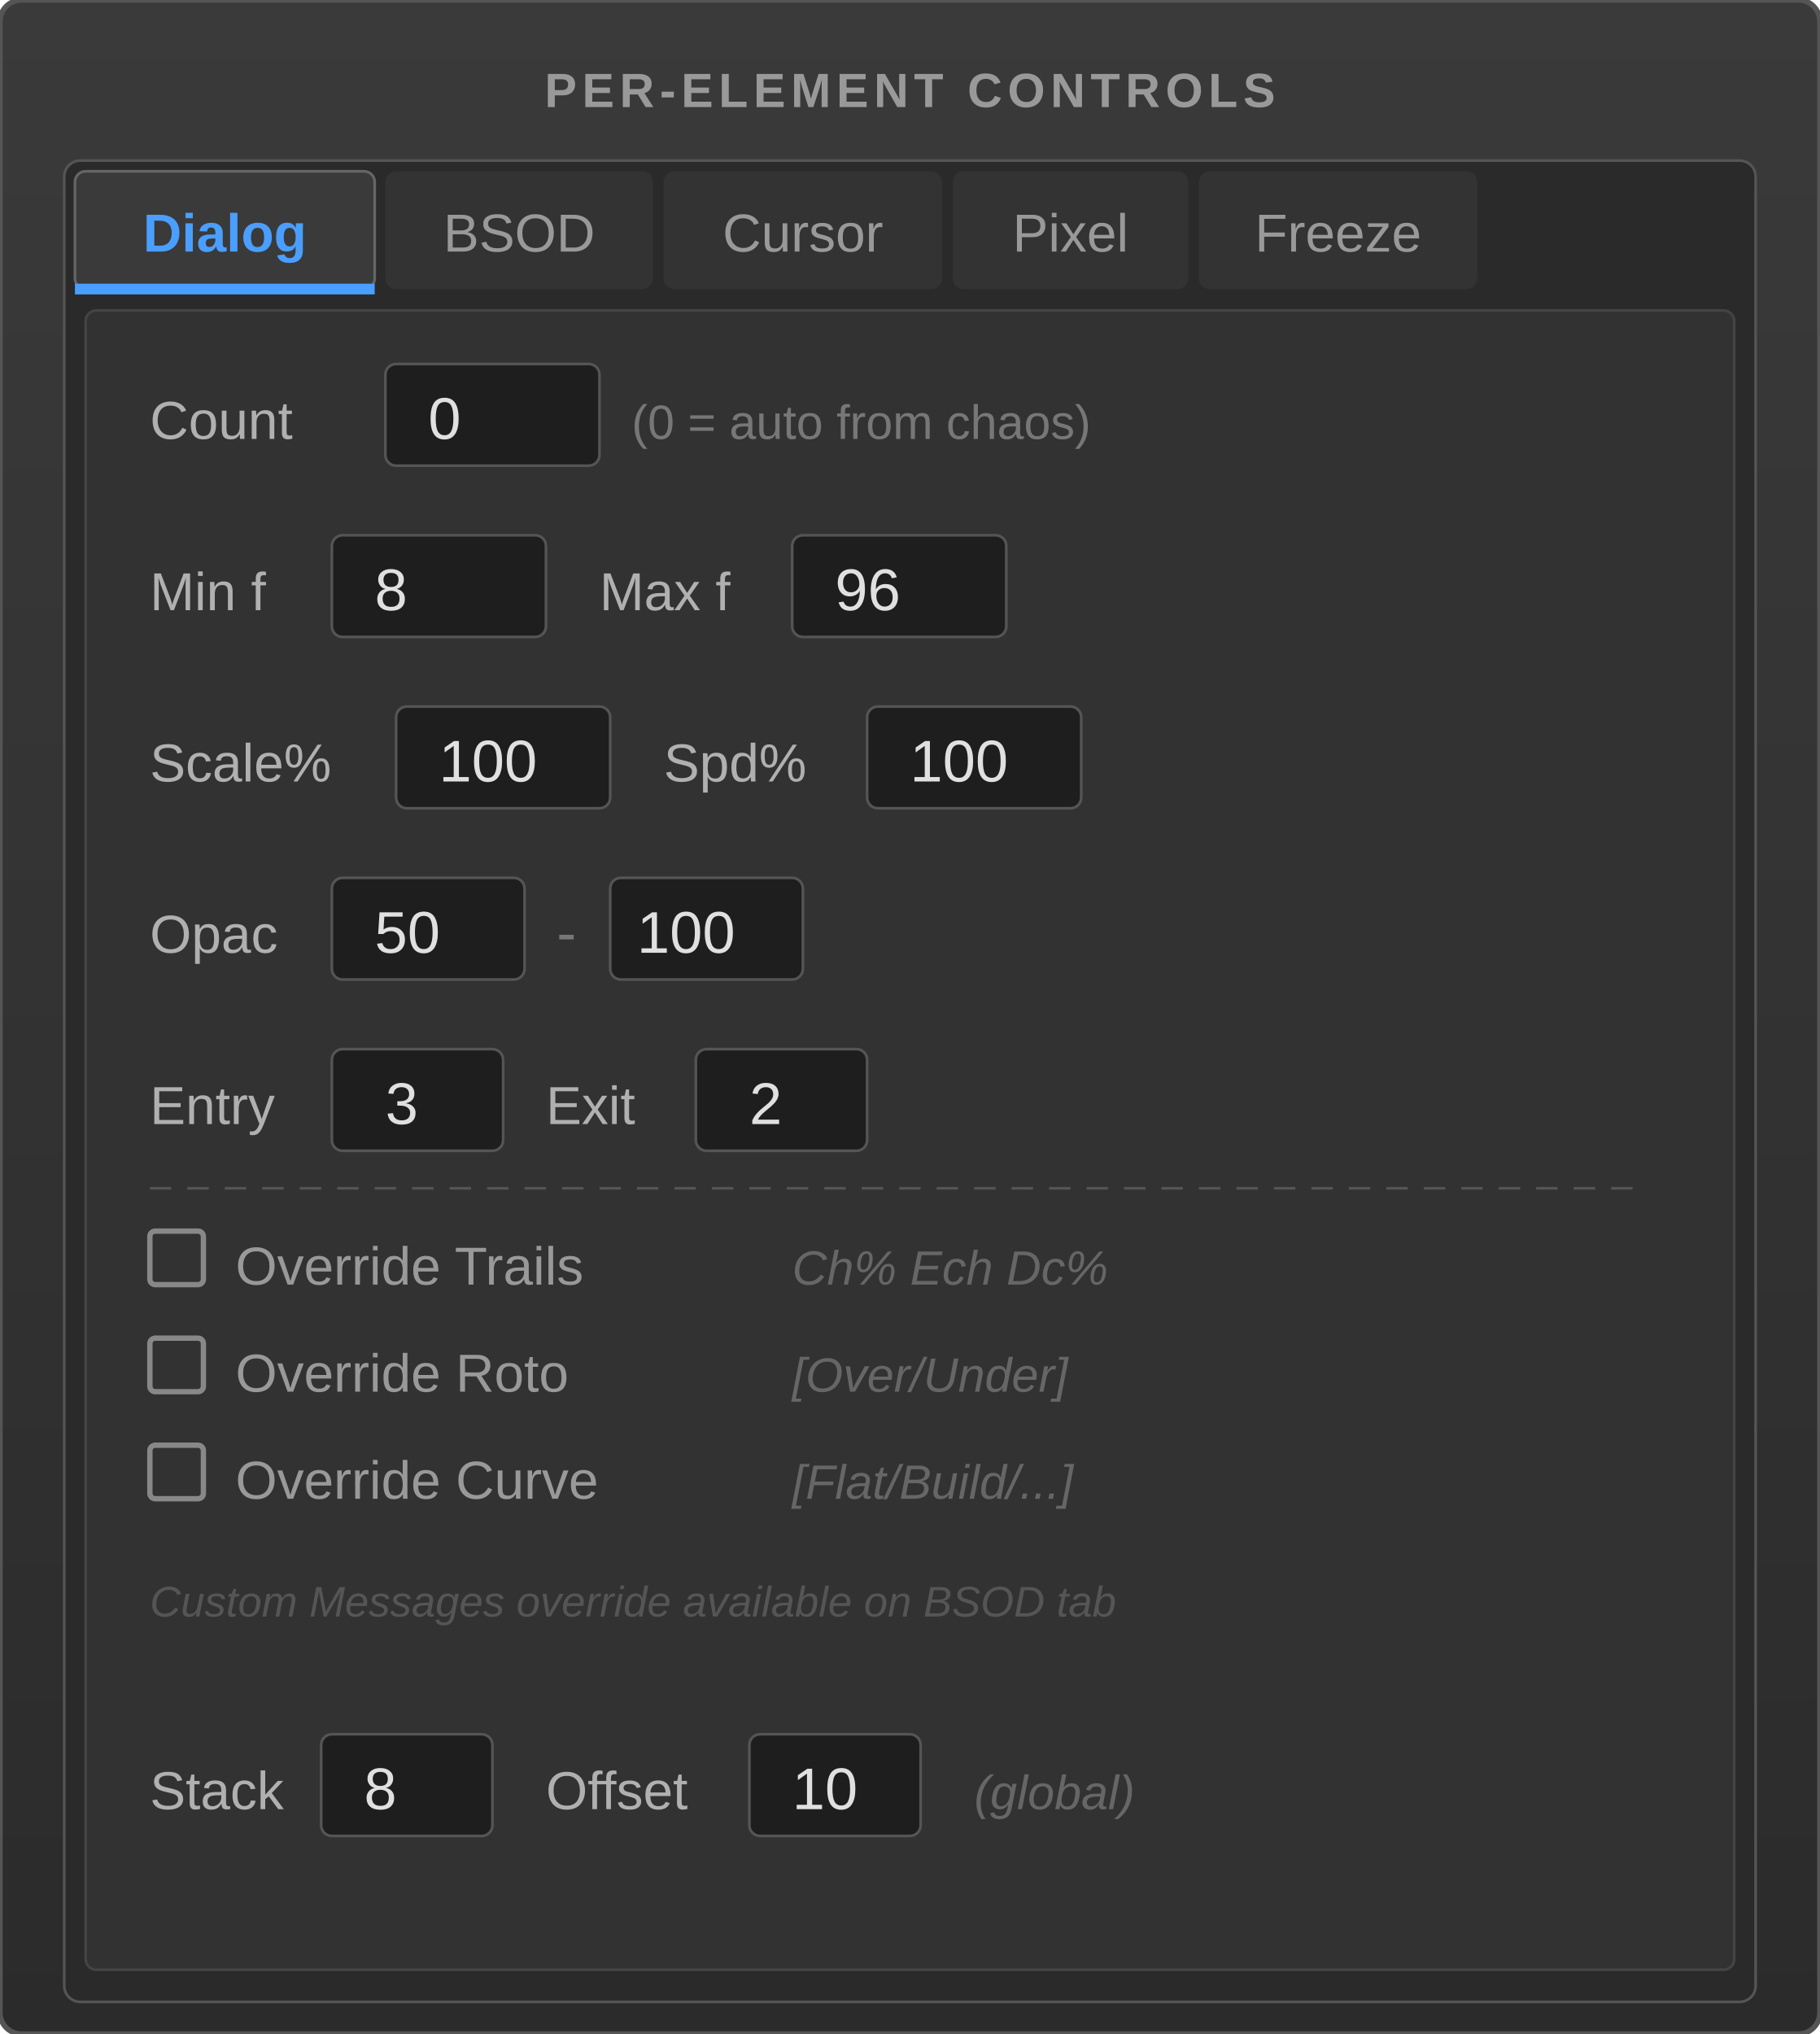
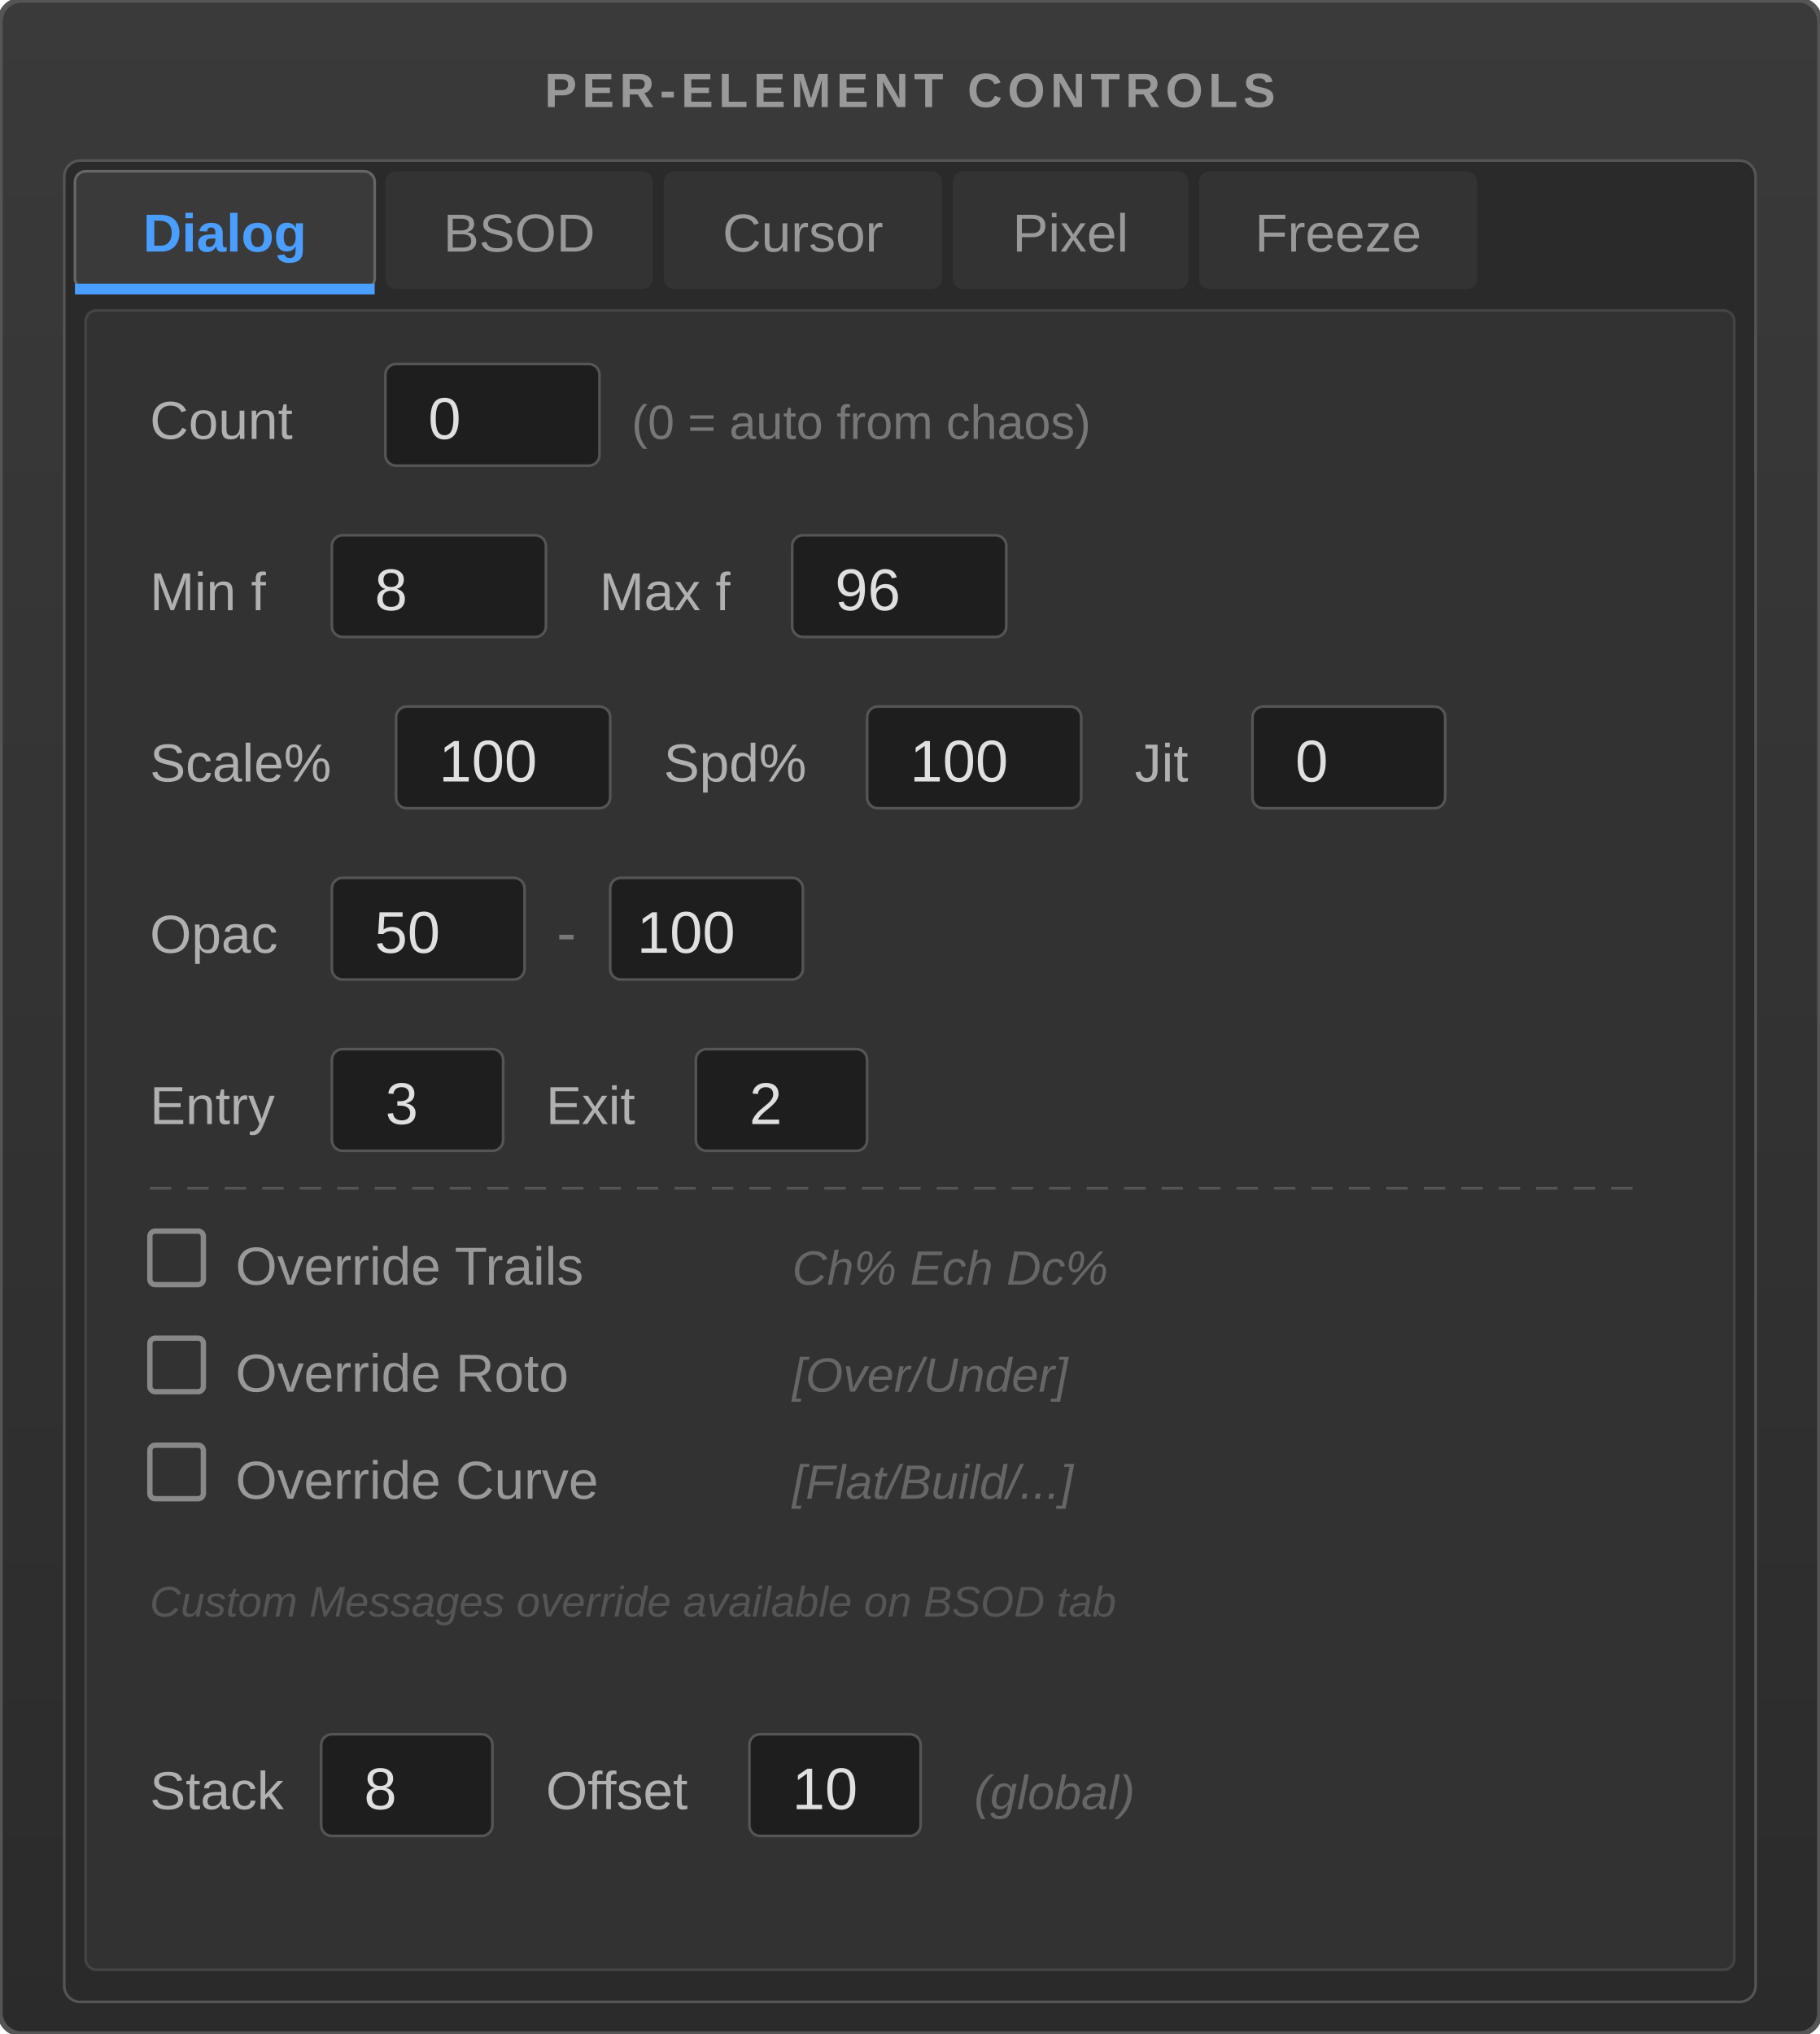
<svg xmlns="http://www.w3.org/2000/svg" width="340" height="380" font-family="Segoe UI, Arial, sans-serif" font-size="11">
  <defs>
    <linearGradient id="panelBg2" x1="0" y1="0" x2="0" y2="1">
      <stop offset="0%" stop-color="#3a3a3a" />
      <stop offset="100%" stop-color="#2b2b2b" />
    </linearGradient>
  </defs>
  <rect width="340" height="380" rx="4" fill="url(#panelBg2)" stroke="#555" stroke-width="1" />
  <text x="170" y="20" text-anchor="middle" fill="#999" font-size="9" font-weight="bold" letter-spacing="1">PER-ELEMENT CONTROLS</text>
  <rect x="12" y="30" width="316" height="344" rx="3" fill="#2a2a2a" stroke="#555" stroke-width="0.5" />
  <rect x="14" y="32" width="56" height="22" rx="2" fill="#3a3a3a" stroke="#666" stroke-width="0.5" />
  <text x="42" y="47" text-anchor="middle" fill="#4a9eff" font-size="10" font-weight="bold">Dialog</text>
  <rect x="72" y="32" width="50" height="22" rx="2" fill="#333" />
  <text x="97" y="47" text-anchor="middle" fill="#999" font-size="10">BSOD</text>
  <rect x="124" y="32" width="52" height="22" rx="2" fill="#333" />
  <text x="150" y="47" text-anchor="middle" fill="#999" font-size="10">Cursor</text>
  <rect x="178" y="32" width="44" height="22" rx="2" fill="#333" />
  <text x="200" y="47" text-anchor="middle" fill="#999" font-size="10">Pixel</text>
  <rect x="224" y="32" width="52" height="22" rx="2" fill="#333" />
  <text x="250" y="47" text-anchor="middle" fill="#999" font-size="10">Freeze</text>
  <rect x="14" y="53" width="56" height="2" fill="#4a9eff" />
  <rect x="16" y="58" width="308" height="310" rx="2" fill="#323232" stroke="#444" stroke-width="0.5" />
  <text x="28" y="82" fill="#b0b0b0" font-size="10">Count</text>
  <rect x="72" y="68" width="40" height="19" rx="2" fill="#1e1e1e" stroke="#555" stroke-width="0.5" />
  <text x="80" y="82" fill="#e0e0e0" font-size="11">0</text>
  <text x="118" y="82" fill="#777" font-size="9">(0 = auto from chaos)</text>
  <text x="28" y="114" fill="#b0b0b0" font-size="10">Min f</text>
  <rect x="62" y="100" width="40" height="19" rx="2" fill="#1e1e1e" stroke="#555" stroke-width="0.5" />
  <text x="70" y="114" fill="#e0e0e0" font-size="11">8</text>
  <text x="112" y="114" fill="#b0b0b0" font-size="10">Max f</text>
  <rect x="148" y="100" width="40" height="19" rx="2" fill="#1e1e1e" stroke="#555" stroke-width="0.5" />
  <text x="156" y="114" fill="#e0e0e0" font-size="11">96</text>
  <text x="28" y="146" fill="#b0b0b0" font-size="10">Scale%</text>
  <rect x="74" y="132" width="40" height="19" rx="2" fill="#1e1e1e" stroke="#555" stroke-width="0.5" />
  <text x="82" y="146" fill="#e0e0e0" font-size="11">100</text>
  <text x="124" y="146" fill="#b0b0b0" font-size="10">Spd%</text>
  <rect x="162" y="132" width="40" height="19" rx="2" fill="#1e1e1e" stroke="#555" stroke-width="0.5" />
  <text x="170" y="146" fill="#e0e0e0" font-size="11">100</text>
+   <text x="212" y="146" fill="#b0b0b0" font-size="10">Jit</text>
+   <rect x="234" y="132" width="36" height="19" rx="2" fill="#1e1e1e" stroke="#555" stroke-width="0.5" />
+   <text x="242" y="146" fill="#e0e0e0" font-size="11">0</text>
  <text x="28" y="178" fill="#b0b0b0" font-size="10">Opac</text>
  <rect x="62" y="164" width="36" height="19" rx="2" fill="#1e1e1e" stroke="#555" stroke-width="0.5" />
  <text x="70" y="178" fill="#e0e0e0" font-size="11">50</text>
  <text x="104" y="178" fill="#777" font-size="11">-</text>
  <rect x="114" y="164" width="36" height="19" rx="2" fill="#1e1e1e" stroke="#555" stroke-width="0.5" />
  <text x="119" y="178" fill="#e0e0e0" font-size="11">100</text>
  <text x="28" y="210" fill="#b0b0b0" font-size="10">Entry</text>
  <rect x="62" y="196" width="32" height="19" rx="2" fill="#1e1e1e" stroke="#555" stroke-width="0.5" />
  <text x="72" y="210" fill="#e0e0e0" font-size="11">3</text>
  <text x="102" y="210" fill="#b0b0b0" font-size="10">Exit</text>
  <rect x="130" y="196" width="32" height="19" rx="2" fill="#1e1e1e" stroke="#555" stroke-width="0.5" />
  <text x="140" y="210" fill="#e0e0e0" font-size="11">2</text>
  <line x1="28" y1="222" x2="308" y2="222" stroke="#555" stroke-width="0.5" stroke-dasharray="4,3" />
  <rect x="28" y="230" width="10" height="10" rx="1" fill="none" stroke="#888" stroke-width="1" />
  <text x="44" y="240" fill="#999" font-size="10">Override Trails</text>
  <text x="148" y="240" fill="#666" font-size="9" font-style="italic">Ch% Ech Dc%</text>
  <rect x="28" y="250" width="10" height="10" rx="1" fill="none" stroke="#888" stroke-width="1" />
  <text x="44" y="260" fill="#999" font-size="10">Override Roto</text>
  <text x="148" y="260" fill="#666" font-size="9" font-style="italic">[Over/Under]</text>
  <rect x="28" y="270" width="10" height="10" rx="1" fill="none" stroke="#888" stroke-width="1" />
  <text x="44" y="280" fill="#999" font-size="10">Override Curve</text>
  <text x="148" y="280" fill="#666" font-size="9" font-style="italic">[Flat/Build/...]</text>
  <text x="28" y="302" fill="#555" font-size="8" font-style="italic">Custom Messages override available on BSOD tab</text>
  <text x="28" y="338" fill="#b0b0b0" font-size="10">Stack</text>
  <rect x="60" y="324" width="32" height="19" rx="2" fill="#1e1e1e" stroke="#555" stroke-width="0.5" />
  <text x="68" y="338" fill="#e0e0e0" font-size="11">8</text>
  <text x="102" y="338" fill="#b0b0b0" font-size="10">Offset</text>
  <rect x="140" y="324" width="32" height="19" rx="2" fill="#1e1e1e" stroke="#555" stroke-width="0.5" />
  <text x="148" y="338" fill="#e0e0e0" font-size="11">10</text>
  <text x="182" y="338" fill="#666" font-size="9" font-style="italic">(global)</text>
</svg>
